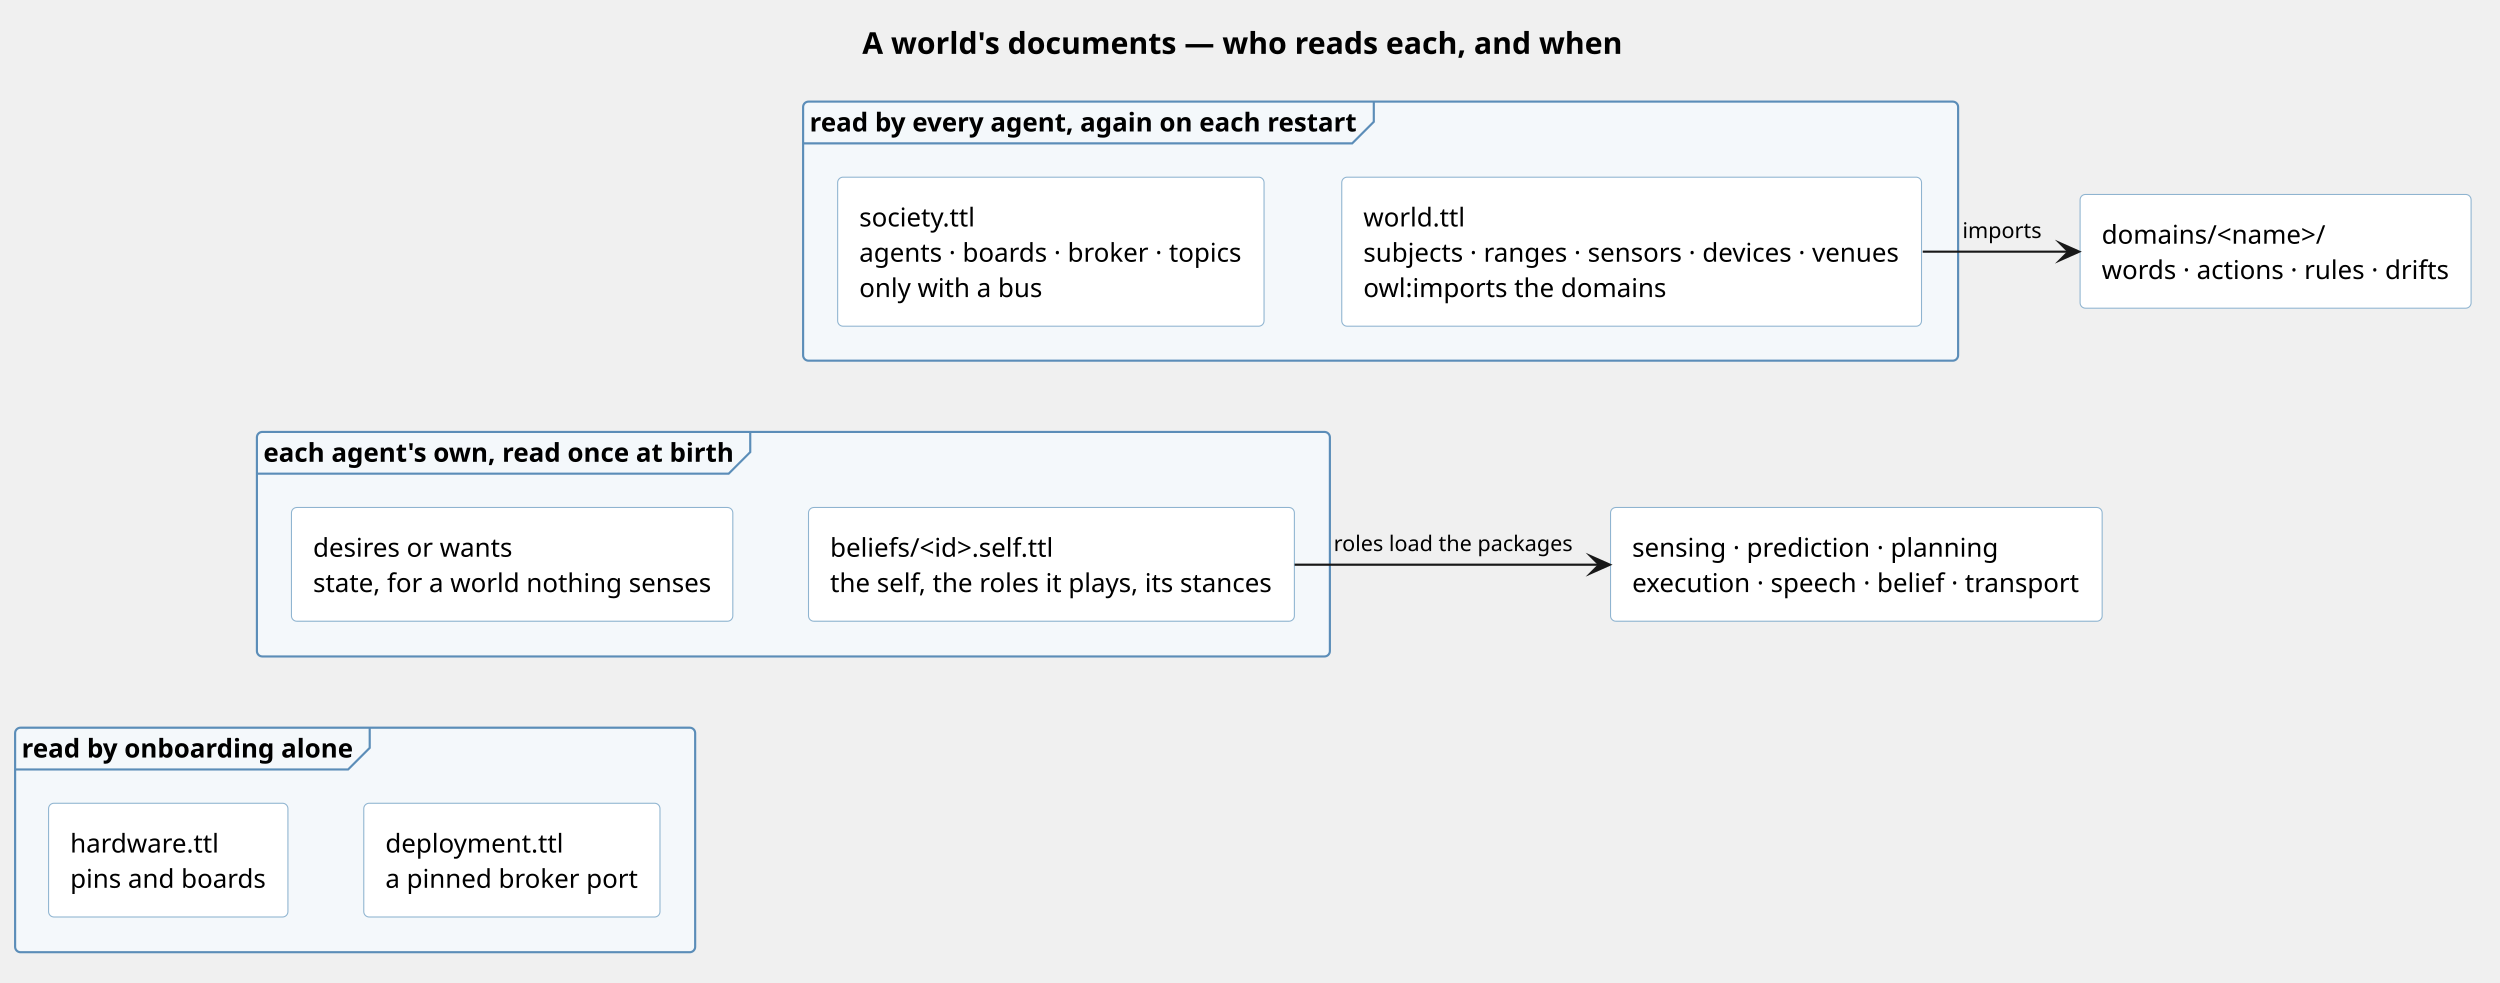
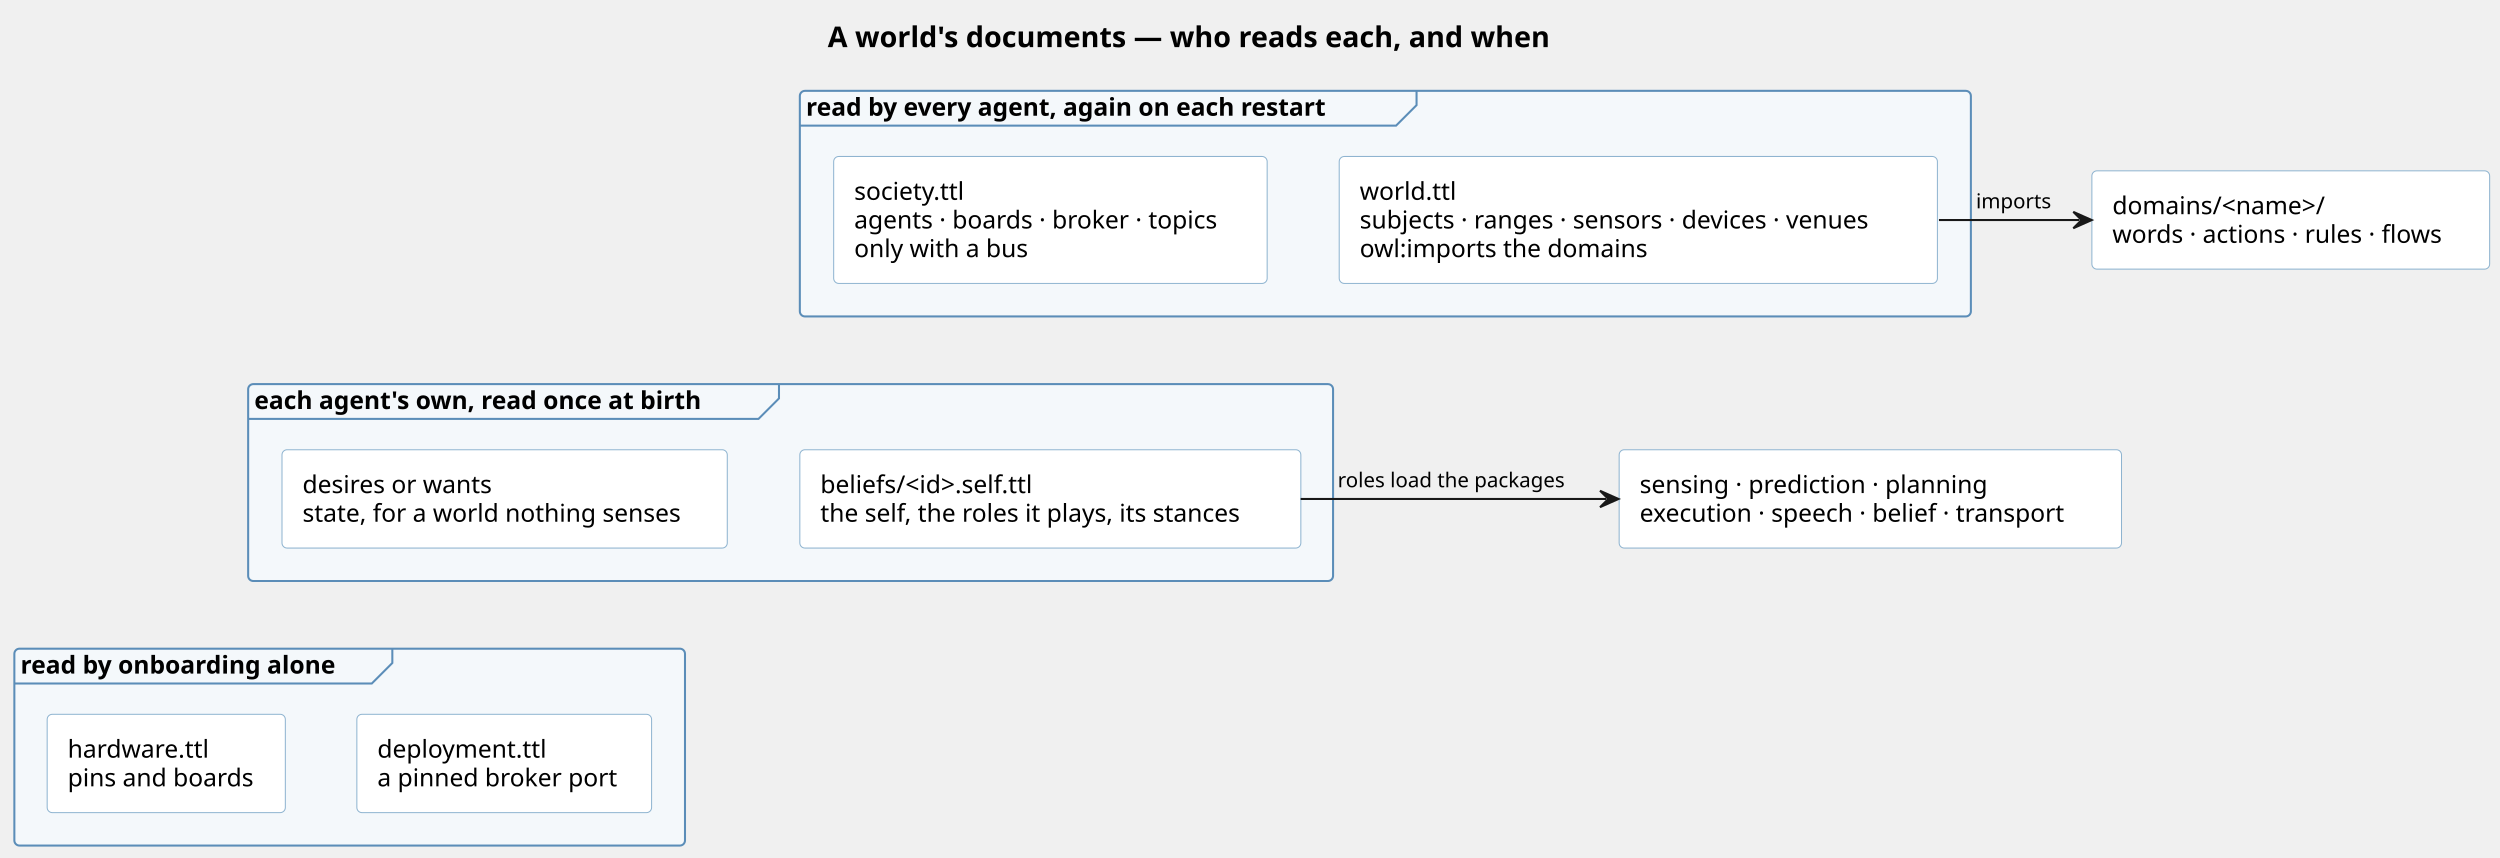
- <svg xmlns="http://www.w3.org/2000/svg" version="1.1" data-diagram-type="DESCRIPTION" style="width:1158px;height:455px;background:#FFFFFF;" width="1158px" height="455px" viewBox="0 0 1158 455" zoomAndPan="magnify" preserveAspectRatio="none" contentStyleType="text/css">
+ <svg xmlns="http://www.w3.org/2000/svg" contentStyleType="text/css" data-diagram-type="DESCRIPTION" height="418px" preserveAspectRatio="none" style="width:1219px;height:418px;background:#FFFFFF;" version="1.1" viewBox="0 0 1219 418" width="1219px" zoomAndPan="magnify">
  <defs />
-   <g font-family="sans-serif" lengthAdjust="spacing">
+   <g>
    <g class="title" data-source-line="1">
-       <text x="399.4" y="24.966" fill="#000" font-size="14" textLength="352.813" font-weight="700">A world's documents — who reads each, and when</text>
+       <text fill="#000000" font-family="sans-serif" font-size="14" font-weight="bold" lengthAdjust="spacing" textLength="398.747" x="403.603" y="22.995">A world's documents — who reads each, and when</text>
    </g>
-     <g class="cluster" data-qualified-name="read by every agent. again on each restart" id="ent0001" data-source-line="16">
-       <rect x="372" y="47.068" width="535" height="120" fill="#F4F8FB" style="stroke:#5B8DB8;stroke-width:1;" rx="2.5" ry="2.5" />
-       <path d="M636.342,47.068 L636.342,56.412 L626.342,66.412 L372,66.412" style="stroke:#5B8DB8;stroke-width:1;" fill="none" />
-       <text x="375" y="60.896" fill="#000" font-size="12" textLength="254.342" font-weight="700">read by every agent, again on each restart</text>
+     <g class="cluster" data-entity="read by every agent. again on each restart" data-source-line="16" data-uid="ent0002" id="cluster_read by every agent. again on each restart">
+       <rect fill="#F4F8FB" height="110" rx="2.5" ry="2.5" style="stroke:#5B8DB8;stroke-width:1;" width="571" x="390" y="44.297" />
+       <path d="M690.713,44.297 L690.713,51.266 L680.713,61.266 L390,61.266" fill="none" style="stroke:#5B8DB8;stroke-width:1;" />
+       <text fill="#000000" font-family="sans-serif" font-size="12" font-weight="bold" lengthAdjust="spacing" textLength="290.713" x="393" y="56.435">read by every agent, again on each restart</text>
    </g>
-     <g class="cluster" data-qualified-name="each agent.s own. read once at birth" id="ent0004" data-source-line="20">
-       <rect x="119" y="200.068" width="497" height="104" fill="#F4F8FB" style="stroke:#5B8DB8;stroke-width:1;" rx="2.5" ry="2.5" />
-       <path d="M347.51,200.068 L347.51,209.412 L337.51,219.412 L119,219.412" style="stroke:#5B8DB8;stroke-width:1;" fill="none" />
-       <text x="122" y="213.896" fill="#000" font-size="12" textLength="218.51" font-weight="700">each agent's own, read once at birth</text>
+     <g class="cluster" data-entity="each agent.s own. read once at birth" data-source-line="20" data-uid="ent0005" id="cluster_each agent.s own. read once at birth">
+       <rect fill="#F4F8FB" height="96" rx="2.5" ry="2.5" style="stroke:#5B8DB8;stroke-width:1;" width="529" x="121" y="187.297" />
+       <path d="M379.83,187.297 L379.83,194.266 L369.83,204.266 L121,204.266" fill="none" style="stroke:#5B8DB8;stroke-width:1;" />
+       <text fill="#000000" font-family="sans-serif" font-size="12" font-weight="bold" lengthAdjust="spacing" textLength="248.83" x="124" y="199.435">each agent's own, read once at birth</text>
    </g>
-     <g class="cluster" data-qualified-name="read by onboarding alone" id="ent0007" data-source-line="24">
-       <rect x="7" y="337.068" width="315" height="104" fill="#F4F8FB" style="stroke:#5B8DB8;stroke-width:1;" rx="2.5" ry="2.5" />
-       <path d="M171.249,337.068 L171.249,346.412 L161.249,356.412 L7,356.412" style="stroke:#5B8DB8;stroke-width:1;" fill="none" />
-       <text x="10" y="350.896" fill="#000" font-size="12" textLength="154.249" font-weight="700">read by onboarding alone</text>
+     <g class="cluster" data-entity="read by onboarding alone" data-source-line="24" data-uid="ent0008" id="cluster_read by onboarding alone">
+       <rect fill="#F4F8FB" height="96" rx="2.5" ry="2.5" style="stroke:#5B8DB8;stroke-width:1;" width="327" x="7" y="316.297" />
+       <path d="M191.299,316.297 L191.299,323.266 L181.299,333.266 L7,333.266" fill="none" style="stroke:#5B8DB8;stroke-width:1;" />
+       <text fill="#000000" font-family="sans-serif" font-size="12" font-weight="bold" lengthAdjust="spacing" textLength="174.299" x="10" y="328.435">read by onboarding alone</text>
    </g>
-     <g class="entity" data-qualified-name="read by every agent. again on each restart.W" id="ent0002" data-source-line="17">
-       <rect x="621.5" y="82.068" width="268.546" height="69.032" fill="#FFF" style="stroke:#8FB4D0;stroke-width:0.5;" rx="2.5" ry="2.5" />
-       <text x="631.5" y="104.896" fill="#000" font-size="12" textLength="47.1">world.ttl</text>
-       <text x="631.5" y="121.24" fill="#000" font-size="12" textLength="248.546">subjects · ranges · sensors · devices · venues</text>
-       <text x="631.5" y="137.584" fill="#000" font-size="12" textLength="140.605">owl:imports the domains</text>
+     <g class="entity" data-entity="W" data-source-line="17" data-uid="ent0003" id="entity_W">
+       <rect fill="#FFFFFF" height="61.906" rx="2.5" ry="2.5" style="stroke:#8FB4D0;stroke-width:0.5;" width="291.682" x="653" y="76.297" />
+       <text fill="#000000" font-family="sans-serif" font-size="12" lengthAdjust="spacing" textLength="49.6" x="663" y="97.436">world.ttl</text>
+       <text fill="#000000" font-family="sans-serif" font-size="12" lengthAdjust="spacing" textLength="271.682" x="663" y="111.404">subjects · ranges · sensors · devices · venues</text>
+       <text fill="#000000" font-family="sans-serif" font-size="12" lengthAdjust="spacing" textLength="148.922" x="663" y="125.373">owl:imports the domains</text>
    </g>
-     <g class="entity" data-qualified-name="read by every agent. again on each restart.S" id="ent0003" data-source-line="18">
-       <rect x="388" y="82.068" width="197.505" height="69.032" fill="#FFF" style="stroke:#8FB4D0;stroke-width:0.5;" rx="2.5" ry="2.5" />
-       <text x="398" y="104.896" fill="#000" font-size="12" textLength="54.06">society.ttl</text>
-       <text x="398" y="121.24" fill="#000" font-size="12" textLength="177.505">agents · boards · broker · topics</text>
-       <text x="398" y="137.584" fill="#000" font-size="12" textLength="84.805">only with a bus</text>
+     <g class="entity" data-entity="S" data-source-line="18" data-uid="ent0004" id="entity_S">
+       <rect fill="#FFFFFF" height="61.906" rx="2.5" ry="2.5" style="stroke:#8FB4D0;stroke-width:0.5;" width="211.367" x="406.5" y="76.297" />
+       <text fill="#000000" font-family="sans-serif" font-size="12" lengthAdjust="spacing" textLength="59.273" x="416.5" y="97.436">society.ttl</text>
+       <text fill="#000000" font-family="sans-serif" font-size="12" lengthAdjust="spacing" textLength="191.367" x="416.5" y="111.404">agents · boards · broker · topics</text>
+       <text fill="#000000" font-family="sans-serif" font-size="12" lengthAdjust="spacing" textLength="91.113" x="416.5" y="125.373">only with a bus</text>
    </g>
-     <g class="entity" data-qualified-name="each agent.s own. read once at birth.SELF" id="ent0005" data-source-line="21">
-       <rect x="374.5" y="235.068" width="225.058" height="52.688" fill="#FFF" style="stroke:#8FB4D0;stroke-width:0.5;" rx="2.5" ry="2.5" />
-       <text x="384.5" y="257.896" fill="#000" font-size="12" textLength="103.585">beliefs/&lt;id&gt;.self.ttl</text>
-       <text x="384.5" y="274.24" fill="#000" font-size="12" textLength="205.058">the self, the roles it plays, its stances</text>
+     <g class="entity" data-entity="SELF" data-source-line="21" data-uid="ent0006" id="entity_SELF">
+       <rect fill="#FFFFFF" height="47.938" rx="2.5" ry="2.5" style="stroke:#8FB4D0;stroke-width:0.5;" width="244.291" x="390" y="219.297" />
+       <text fill="#000000" font-family="sans-serif" font-size="12" lengthAdjust="spacing" textLength="116.197" x="400" y="240.435">beliefs/&lt;id&gt;.self.ttl</text>
+       <text fill="#000000" font-family="sans-serif" font-size="12" lengthAdjust="spacing" textLength="224.291" x="400" y="254.404">the self, the roles it plays, its stances</text>
    </g>
-     <g class="entity" data-qualified-name="each agent.s own. read once at birth.DES" id="ent0006" data-source-line="22">
-       <rect x="135" y="235.068" width="204.441" height="52.688" fill="#FFF" style="stroke:#8FB4D0;stroke-width:0.5;" rx="2.5" ry="2.5" />
-       <text x="145" y="257.896" fill="#000" font-size="12" textLength="92.581">desires or wants</text>
-       <text x="145" y="274.24" fill="#000" font-size="12" textLength="184.441">state, for a world nothing senses</text>
+     <g class="entity" data-entity="DES" data-source-line="22" data-uid="ent0007" id="entity_DES">
+       <rect fill="#FFFFFF" height="47.938" rx="2.5" ry="2.5" style="stroke:#8FB4D0;stroke-width:0.5;" width="217.121" x="137.5" y="219.297" />
+       <text fill="#000000" font-family="sans-serif" font-size="12" lengthAdjust="spacing" textLength="98.789" x="147.5" y="240.435">desires or wants</text>
+       <text fill="#000000" font-family="sans-serif" font-size="12" lengthAdjust="spacing" textLength="197.121" x="147.5" y="254.404">state, for a world nothing senses</text>
    </g>
-     <g class="entity" data-qualified-name="read by onboarding alone.DEP" id="ent0008" data-source-line="25">
-       <rect x="168.5" y="372.068" width="137.205" height="52.688" fill="#FFF" style="stroke:#8FB4D0;stroke-width:0.5;" rx="2.5" ry="2.5" />
-       <text x="178.5" y="394.896" fill="#000" font-size="12" textLength="82.717">deployment.ttl</text>
-       <text x="178.5" y="411.24" fill="#000" font-size="12" textLength="117.205">a pinned broker port</text>
+     <g class="entity" data-entity="DEP" data-source-line="25" data-uid="ent0009" id="entity_DEP">
+       <rect fill="#FFFFFF" height="47.938" rx="2.5" ry="2.5" style="stroke:#8FB4D0;stroke-width:0.5;" width="143.715" x="174" y="348.297" />
+       <text fill="#000000" font-family="sans-serif" font-size="12" lengthAdjust="spacing" textLength="88.336" x="184" y="369.435">deployment.ttl</text>
+       <text fill="#000000" font-family="sans-serif" font-size="12" lengthAdjust="spacing" textLength="123.715" x="184" y="383.404">a pinned broker port</text>
    </g>
-     <g class="entity" data-qualified-name="read by onboarding alone.HW" id="ent0009" data-source-line="26">
-       <rect x="22.5" y="372.068" width="110.865" height="52.688" fill="#FFF" style="stroke:#8FB4D0;stroke-width:0.5;" rx="2.5" ry="2.5" />
-       <text x="32.5" y="394.896" fill="#000" font-size="12" textLength="69.348">hardware.ttl</text>
-       <text x="32.5" y="411.24" fill="#000" font-size="12" textLength="90.865">pins and boards</text>
+     <g class="entity" data-entity="HW" data-source-line="26" data-uid="ent0010" id="entity_HW">
+       <rect fill="#FFFFFF" height="47.938" rx="2.5" ry="2.5" style="stroke:#8FB4D0;stroke-width:0.5;" width="116.129" x="23" y="348.297" />
+       <text fill="#000000" font-family="sans-serif" font-size="12" lengthAdjust="spacing" textLength="73.553" x="33" y="369.435">hardware.ttl</text>
+       <text fill="#000000" font-family="sans-serif" font-size="12" lengthAdjust="spacing" textLength="96.129" x="33" y="383.404">pins and boards</text>
    </g>
-     <g class="entity" data-qualified-name="DOM" id="ent0010" data-source-line="28">
-       <rect x="963.5" y="90.068" width="181.113" height="52.688" fill="#FFF" style="stroke:#8FB4D0;stroke-width:0.5;" rx="2.5" ry="2.5" />
-       <text x="973.5" y="112.896" fill="#000" font-size="12" textLength="103.645">domains/&lt;name&gt;/</text>
-       <text x="973.5" y="129.24" fill="#000" font-size="12" textLength="161.113">words · actions · rules · drifts</text>
+     <g class="entity" data-entity="DOM" data-source-line="28" data-uid="ent0011" id="entity_DOM">
+       <rect fill="#FFFFFF" height="47.938" rx="2.5" ry="2.5" style="stroke:#8FB4D0;stroke-width:0.5;" width="193.953" x="1020" y="83.297" />
+       <text fill="#000000" font-family="sans-serif" font-size="12" lengthAdjust="spacing" textLength="113.42" x="1030" y="104.436">domains/&lt;name&gt;/</text>
+       <text fill="#000000" font-family="sans-serif" font-size="12" lengthAdjust="spacing" textLength="173.953" x="1030" y="118.404">words · actions · rules · flows</text>
    </g>
-     <g class="entity" data-qualified-name="PK" id="ent0011" data-source-line="29">
-       <rect x="746" y="235.068" width="227.721" height="52.688" fill="#FFF" style="stroke:#8FB4D0;stroke-width:0.5;" rx="2.5" ry="2.5" />
-       <text x="756" y="257.896" fill="#000" font-size="12" textLength="169.861">sensing · prediction · planning</text>
-       <text x="756" y="274.24" fill="#000" font-size="12" textLength="207.721">execution · speech · belief · transport</text>
+     <g class="entity" data-entity="PK" data-source-line="29" data-uid="ent0012" id="entity_PK">
+       <rect fill="#FFFFFF" height="47.938" rx="2.5" ry="2.5" style="stroke:#8FB4D0;stroke-width:0.5;" width="244.947" x="789.5" y="219.297" />
+       <text fill="#000000" font-family="sans-serif" font-size="12" lengthAdjust="spacing" textLength="181.477" x="799.5" y="240.435">sensing · prediction · planning</text>
+       <text fill="#000000" font-family="sans-serif" font-size="12" lengthAdjust="spacing" textLength="224.947" x="799.5" y="254.404">execution · speech · belief · transport</text>
    </g>
-     <g class="link" data-entity-1="ent0002" data-entity-2="ent0010" id="lnk12" data-source-line="31" data-link-type="dependency">
-       <path d="M890.61,116.568 C915.14,116.568 935.19,116.568 958.07,116.568" style="stroke:#181818;stroke-width:1;" fill="none" id="W-to-DOM" />
-       <polygon points="963.07,116.568,954.07,112.568,958.07,116.568,954.07,120.568,963.07,116.568" fill="#181818" style="stroke:#181818;stroke-width:1;stroke-linejoin:miter;stroke-miterlimit:10;" />
-       <text x="909" y="110.258" fill="#000" font-size="10" textLength="36.66">imports</text>
+     <g class="link" data-entity-1="W" data-entity-2="DOM" data-source-line="31" data-uid="lnk13" id="link_W_DOM">
+       <path d="M945.43,107.297 C970.7,107.297 990.39,107.297 1013.94,107.297" fill="none" id="W-to-DOM" style="stroke:#181818;stroke-width:1;" />
+       <polygon fill="#181818" points="1019.94,107.297,1010.94,103.297,1014.94,107.297,1010.94,111.297,1019.94,107.297" style="stroke:#181818;stroke-width:1;" />
+       <text fill="#000000" font-family="sans-serif" font-size="10" lengthAdjust="spacing" textLength="38.227" x="963.5" y="101.579">imports</text>
    </g>
-     <g class="link" data-entity-1="ent0005" data-entity-2="ent0011" id="lnk13" data-source-line="32" data-link-type="dependency">
-       <path d="M599.67,261.568 C645.89,261.568 694.32,261.568 740.7,261.568" style="stroke:#181818;stroke-width:1;" fill="none" id="SELF-to-PK" />
-       <polygon points="745.7,261.568,736.7,257.568,740.7,261.568,736.7,265.568,745.7,261.568" fill="#181818" style="stroke:#181818;stroke-width:1;stroke-linejoin:miter;stroke-miterlimit:10;" />
-       <text x="617.75" y="255.258" fill="#000" font-size="10" textLength="110.9">roles load the packages</text>
+     <g class="link" data-entity-1="SELF" data-entity-2="PK" data-source-line="32" data-uid="lnk14" id="link_SELF_PK">
+       <path d="M634.19,243.297 C683.35,243.297 733.95,243.297 783.18,243.297" fill="none" id="SELF-to-PK" style="stroke:#181818;stroke-width:1;" />
+       <polygon fill="#181818" points="789.18,243.297,780.18,239.297,784.18,243.297,780.18,247.297,789.18,243.297" style="stroke:#181818;stroke-width:1;" />
+       <text fill="#000000" font-family="sans-serif" font-size="10" lengthAdjust="spacing" textLength="119.292" x="652.25" y="237.579">roles load the packages</text>
    </g>
  </g>
</svg>
